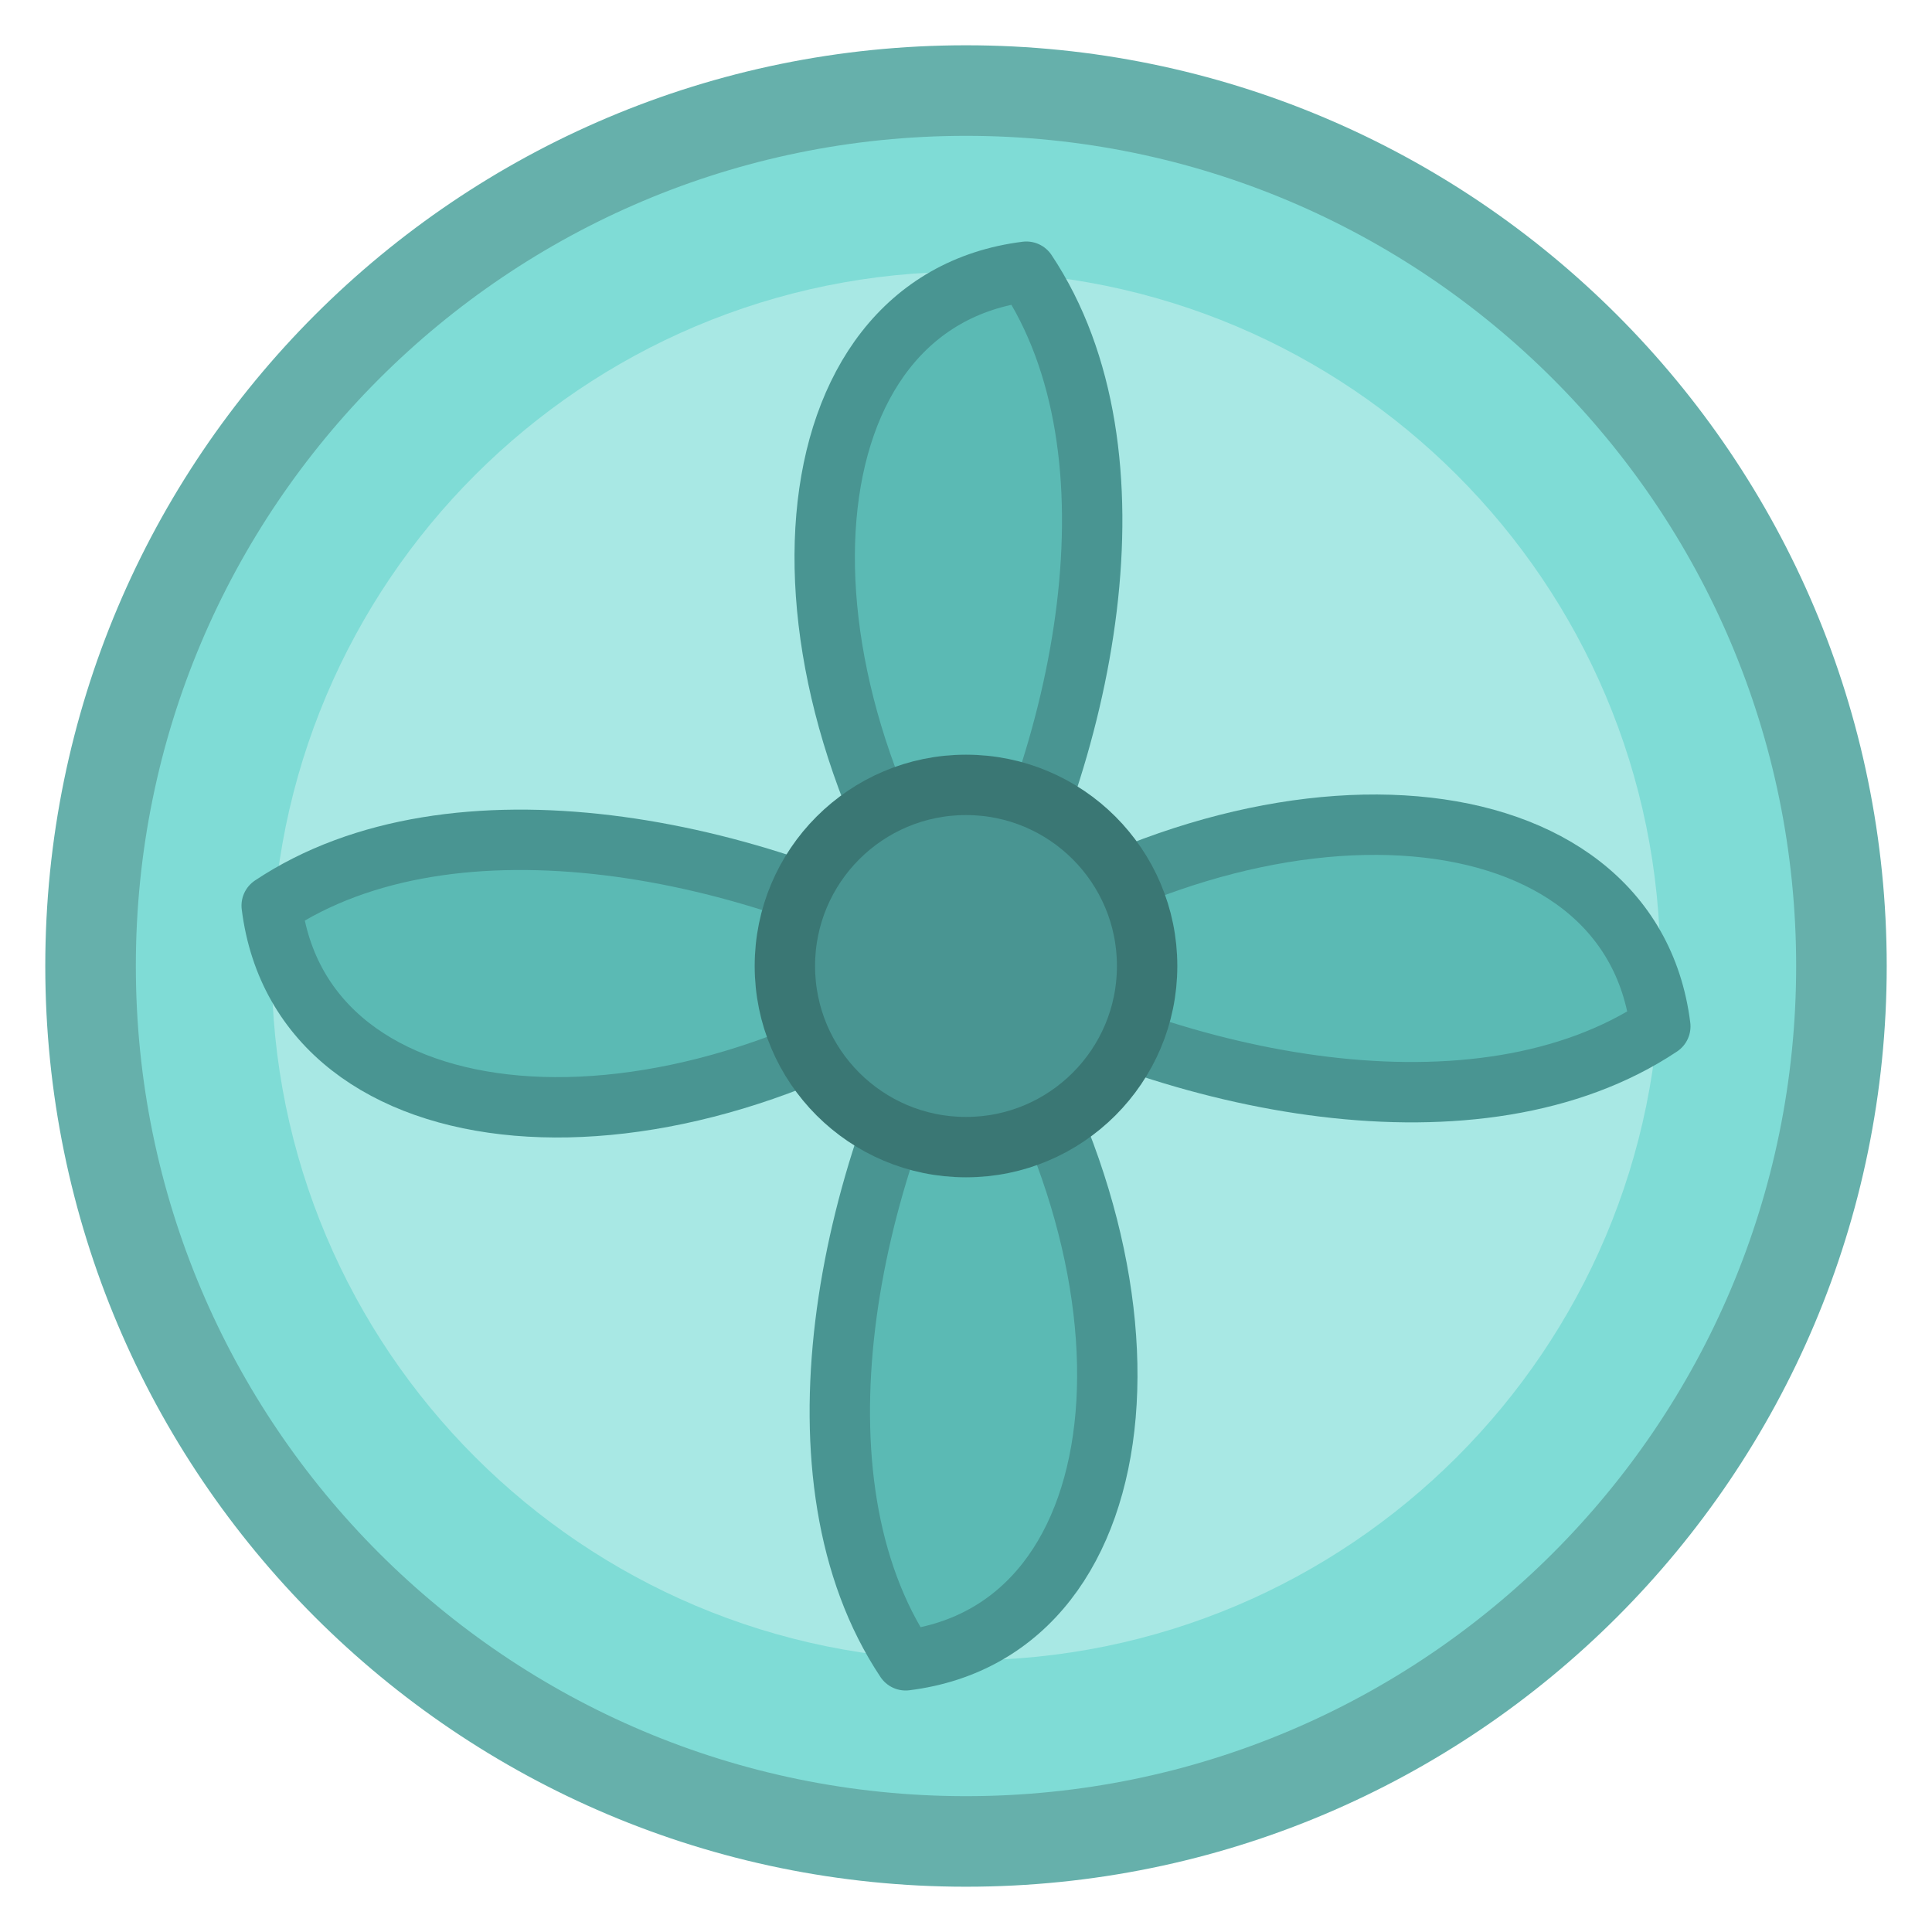
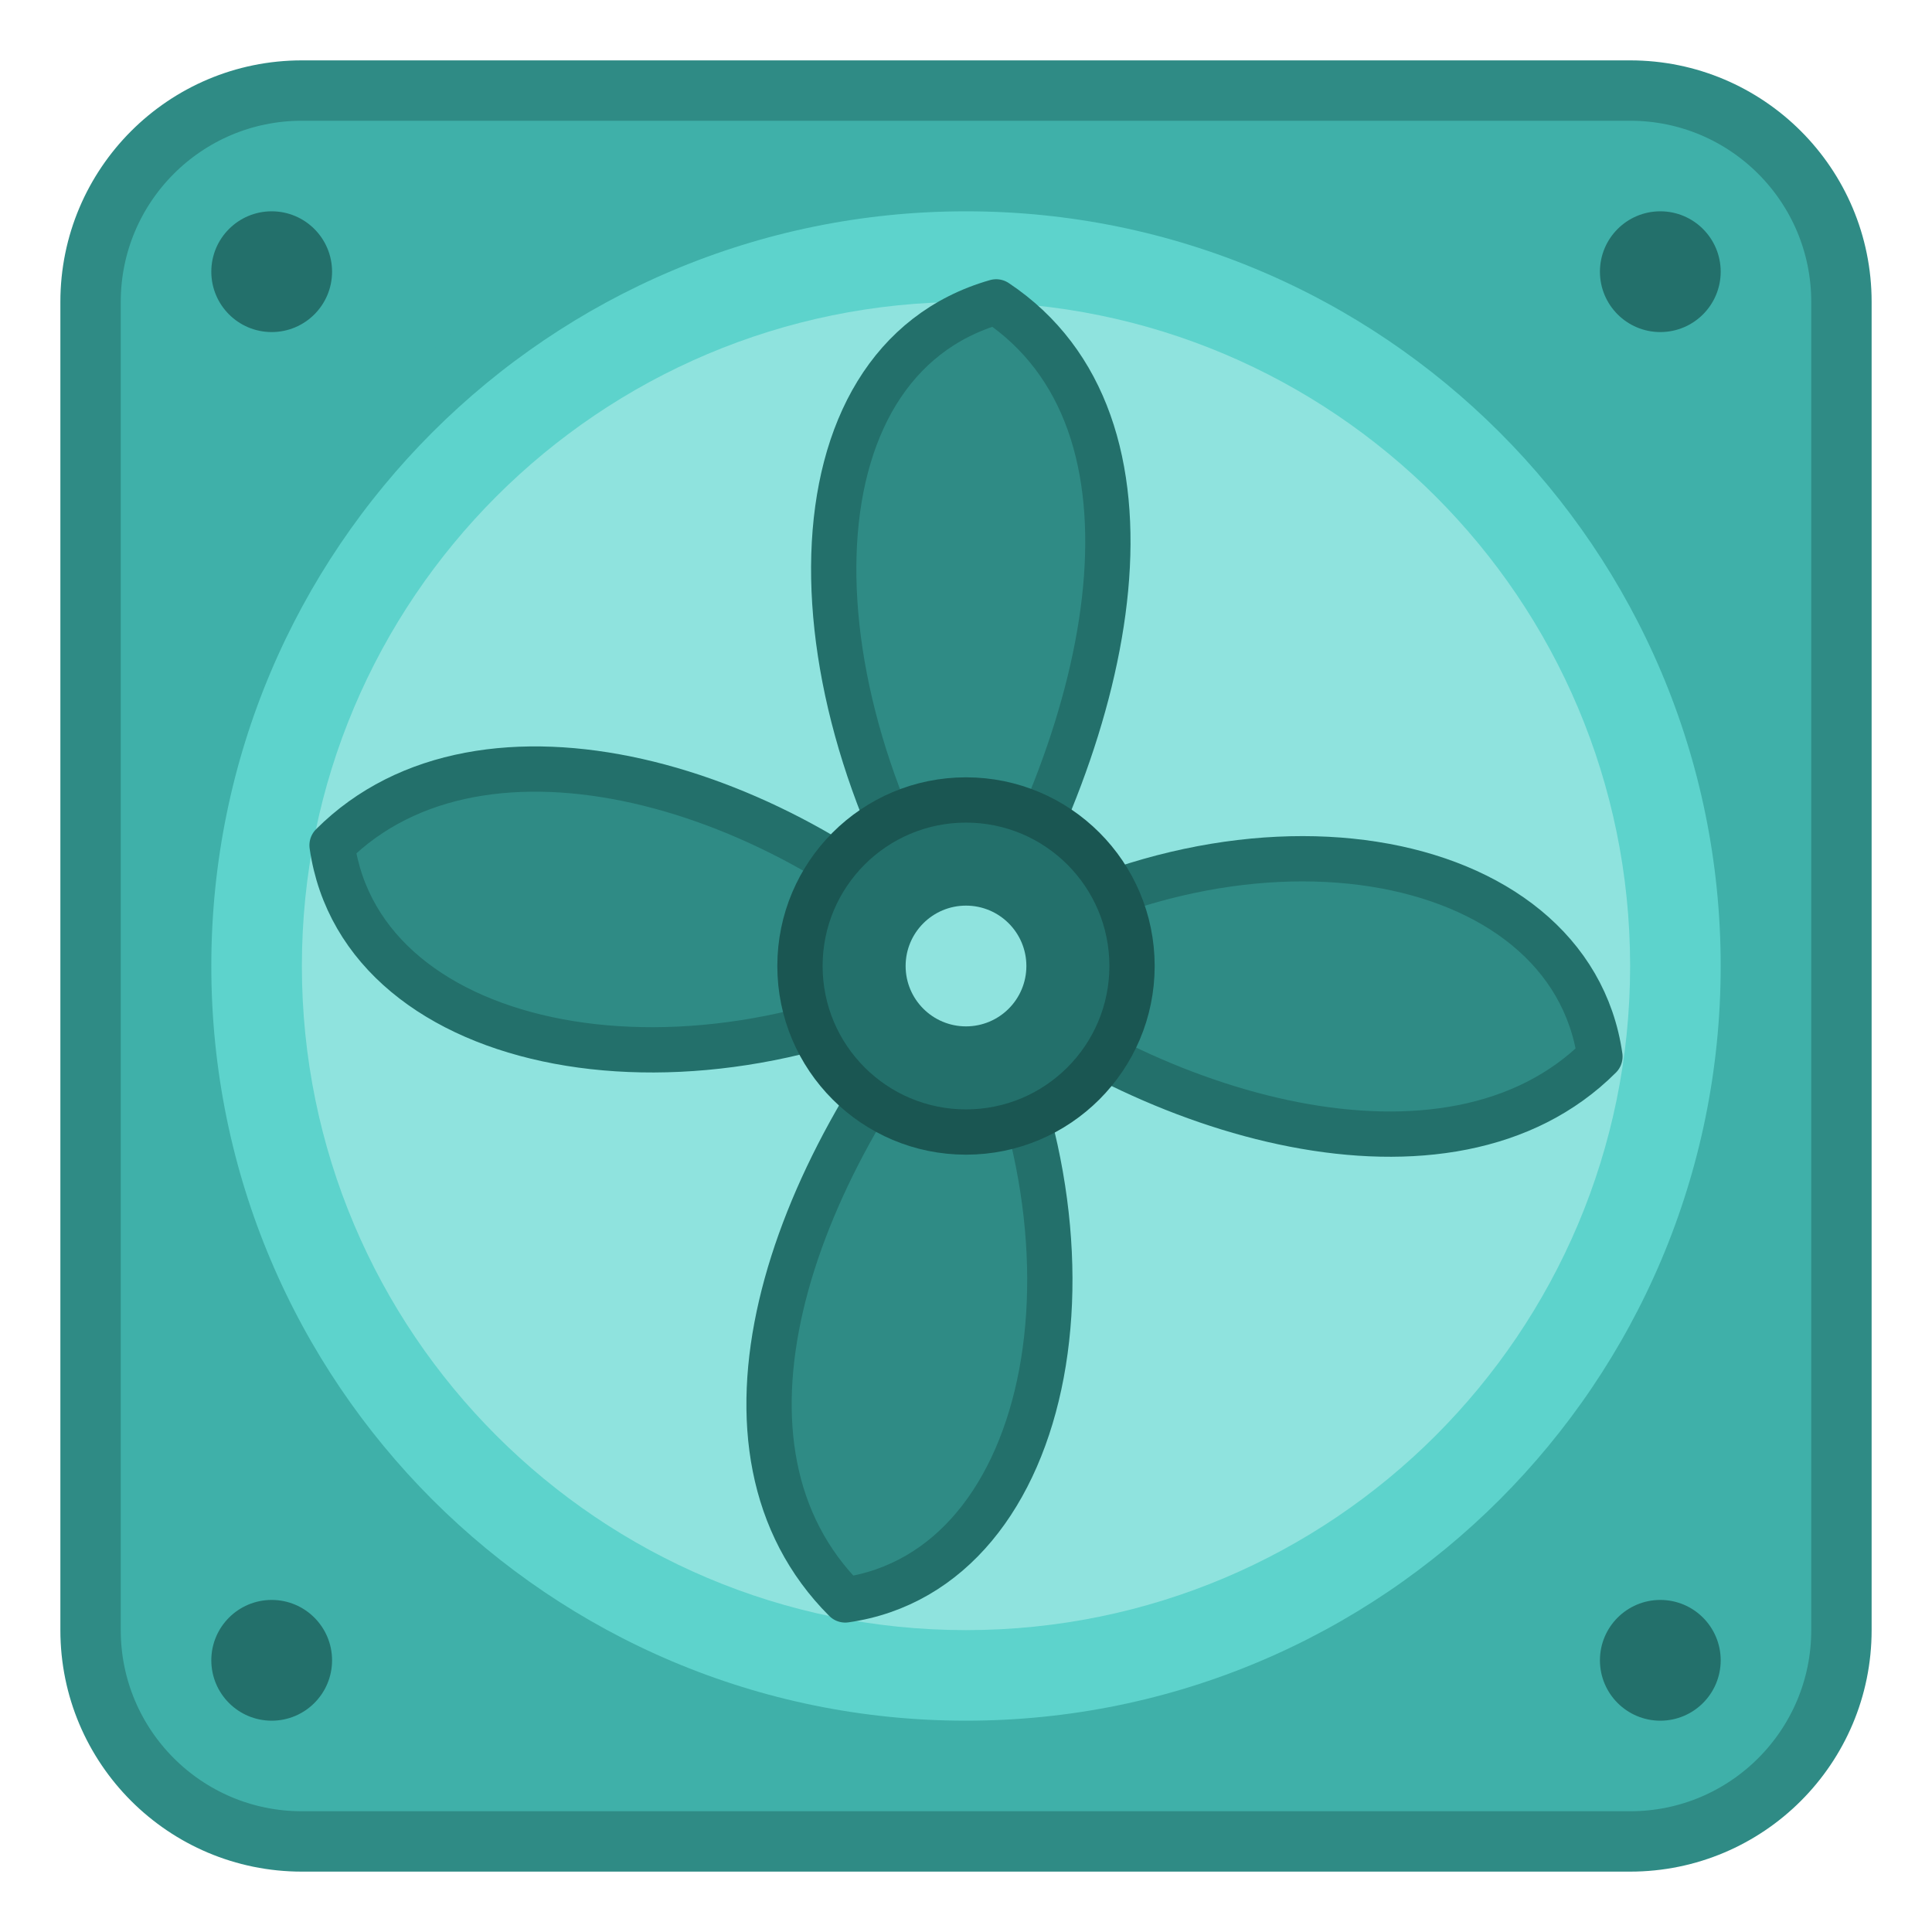
<svg xmlns="http://www.w3.org/2000/svg" width="128" height="128" viewBox="0 0 128 128">
-   <circle cx="64" cy="64" r="58" fill="#7fdcd6" stroke="#66b0ab" stroke-width="6" />
-   <circle cx="64" cy="64" r="46" fill="#a8e8e4" />
-   <g fill="#5bbab4" stroke="#499592" stroke-width="4" stroke-linejoin="round">
-     <path d="M64 64 C 50 44, 52 20, 68 18 C 76 30, 72 50, 64 64 Z" />
-     <path d="M64 64 C 84 50, 108 52, 110 68 C 98 76, 78 72, 64 64 Z" />
-     <path d="M64 64 C 78 84, 76 108, 60 110 C 52 98, 56 78, 64 64 Z" />
-     <path d="M64 64 C 44 78, 20 76, 18 60 C 30 52, 50 56, 64 64 Z" />
+   <rect x="6" y="6" width="116" height="116" rx="14" fill="#3fb0a9" stroke="#2f8b85" stroke-width="4" />
+   <circle cx="64" cy="64" r="52" fill="#5dd3cc" stroke="#3fb0a9" stroke-width="4" />
+   <circle cx="64" cy="64" r="44" fill="#8fe3de" />
+   <g fill="#2f8b85" stroke="#23706b" stroke-width="3" stroke-linejoin="round">
+     <path d="M64 64 C 52 46, 52 24, 66 20 C 78 28, 74 48, 64 64 Z" />
+     <path d="M64 64 C 82 52, 104 56, 106 70 C 96 80, 76 74, 64 64 Z" />
+     <path d="M64 64 C 74 82, 70 104, 56 106 C 46 96, 52 78, 64 64 Z" />
+     <path d="M64 64 C 46 74, 24 70, 22 56 C 32 46, 52 52, 64 64 Z" />
+     <path d="M64 64 C 58 44, 70 30, 82 34 C 84 48, 74 60, 64 64 Z" opacity=".0" />
  </g>
-   <circle cx="64" cy="64" r="12" fill="#499592" stroke="#3a7774" stroke-width="4" />
+   <circle cx="64" cy="64" r="11" fill="#23706b" stroke="#1a5652" stroke-width="3" />
+   <circle cx="64" cy="64" r="4" fill="#8fe3de" />
+   <circle cx="18" cy="18" r="4" fill="#23706b" />
+   <circle cx="110" cy="18" r="4" fill="#23706b" />
+   <circle cx="18" cy="110" r="4" fill="#23706b" />
+   <circle cx="110" cy="110" r="4" fill="#23706b" />
</svg>
